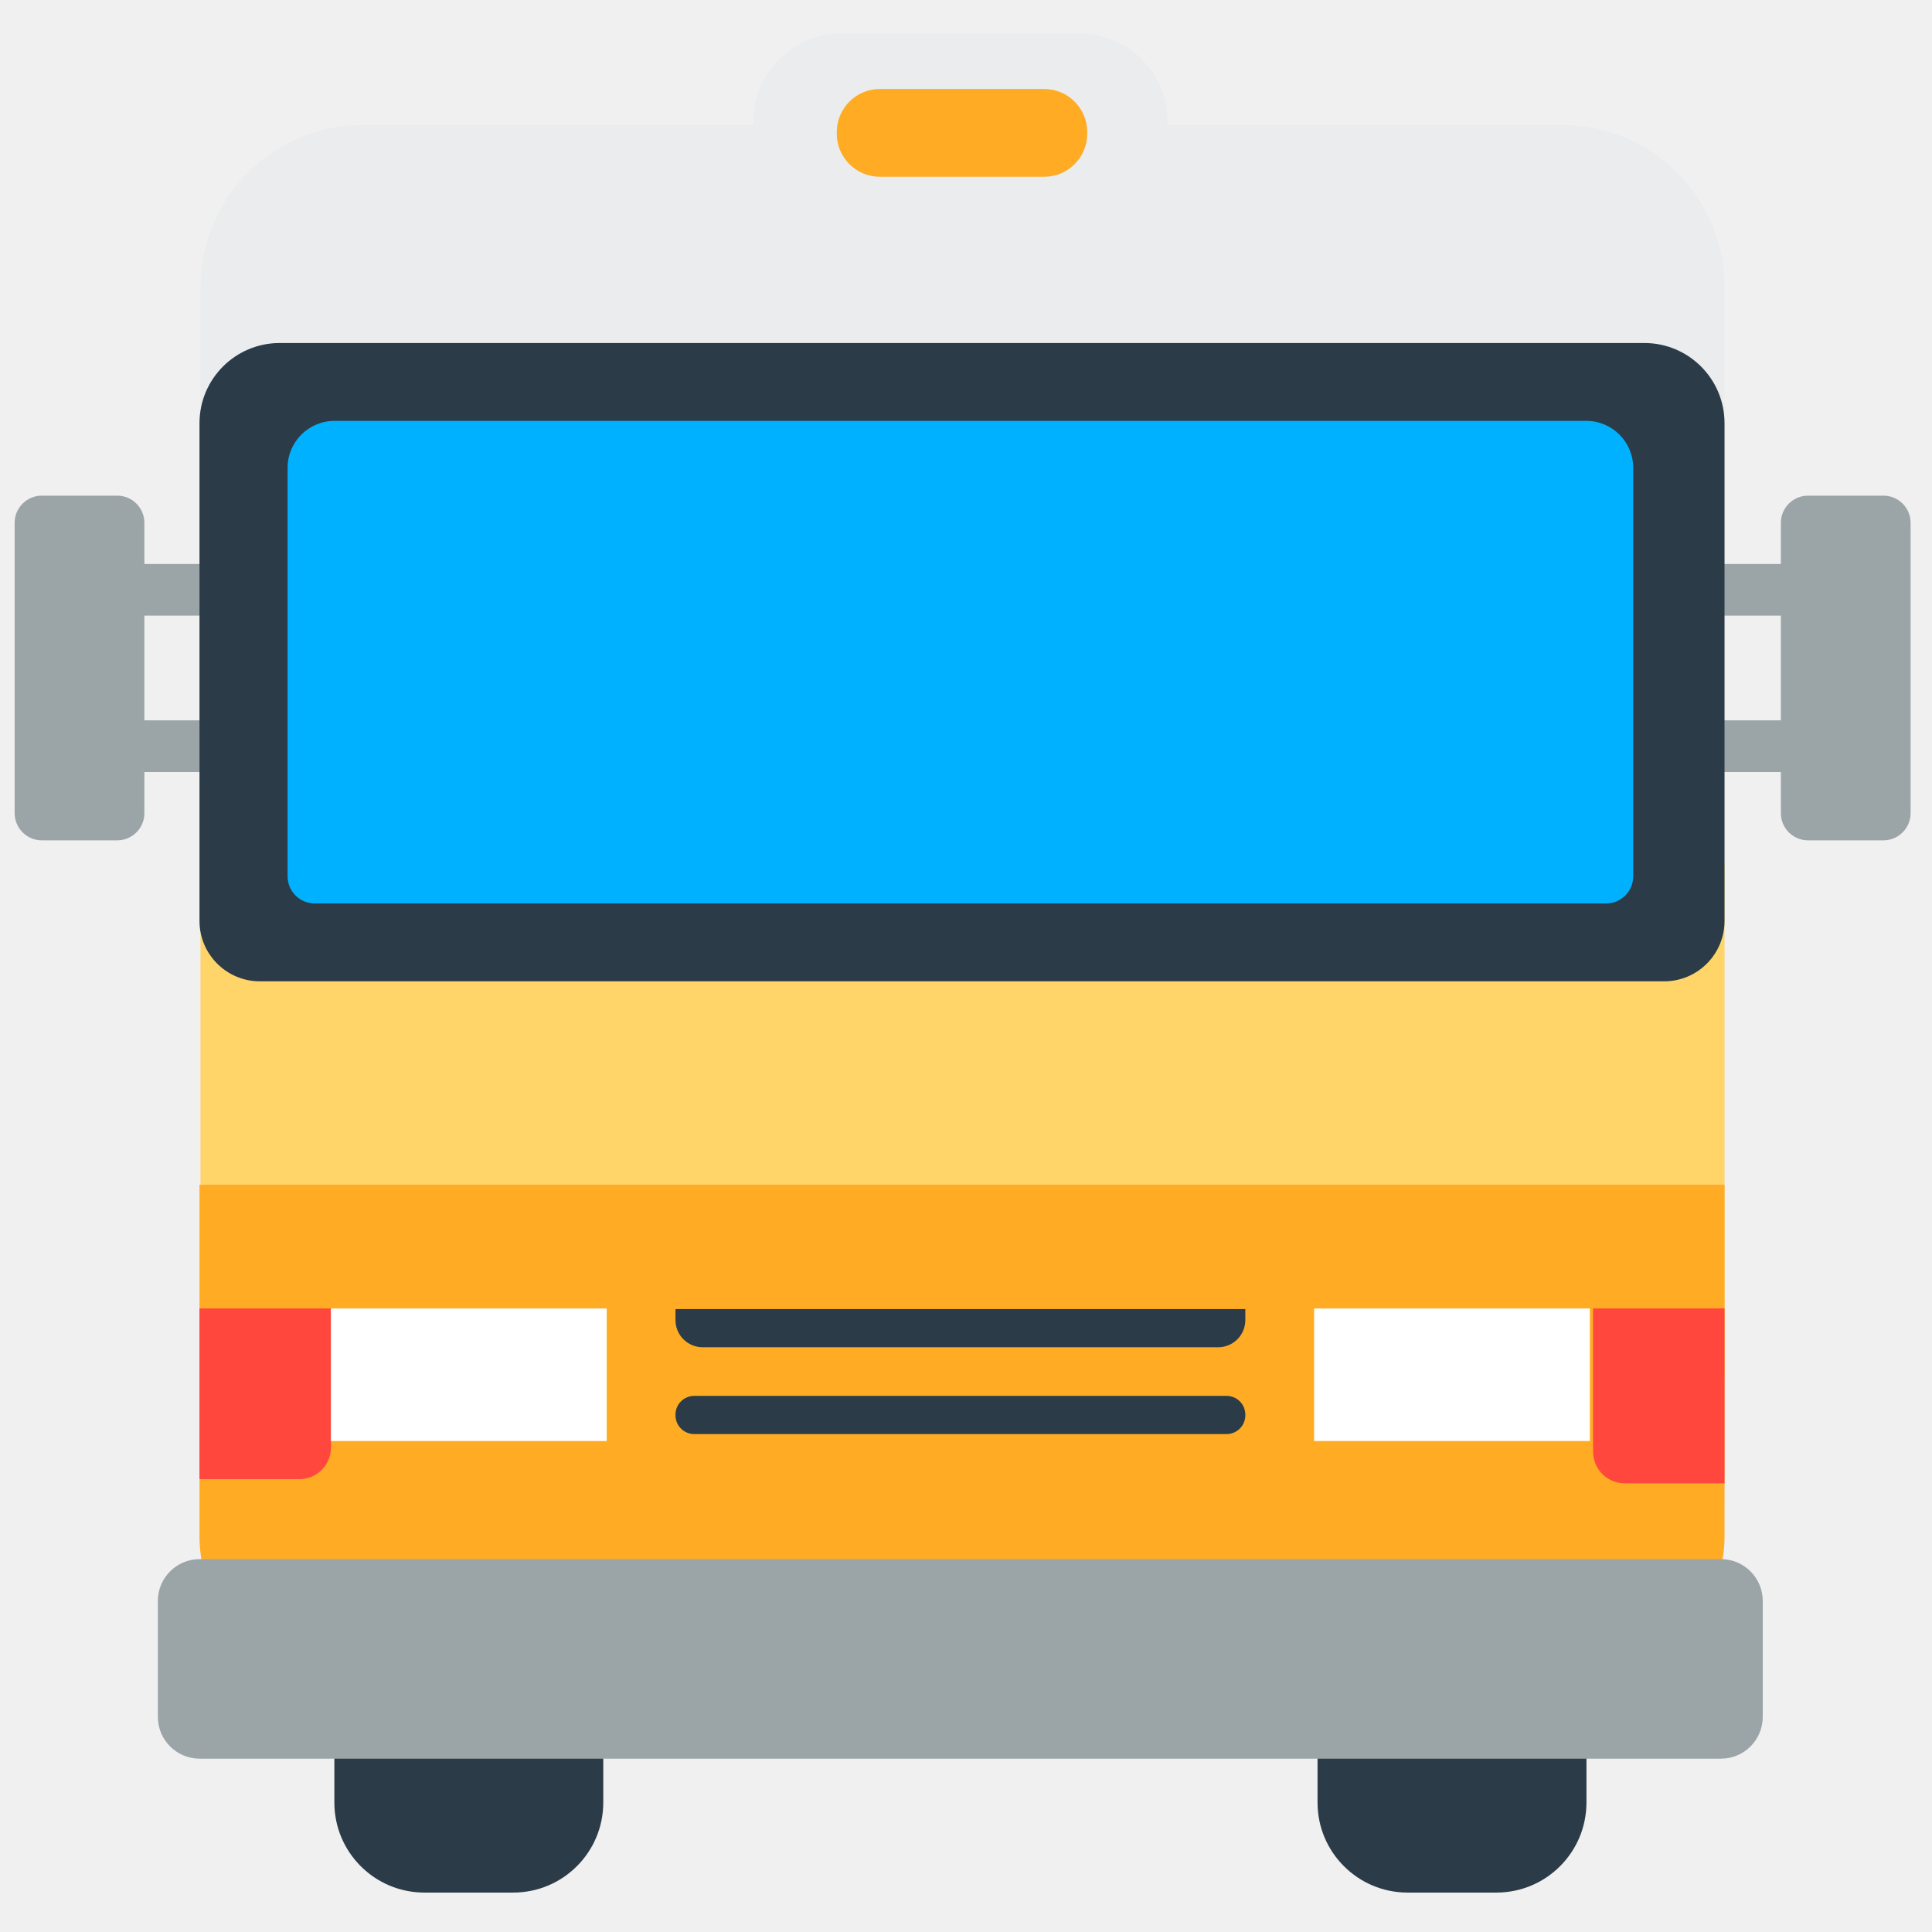
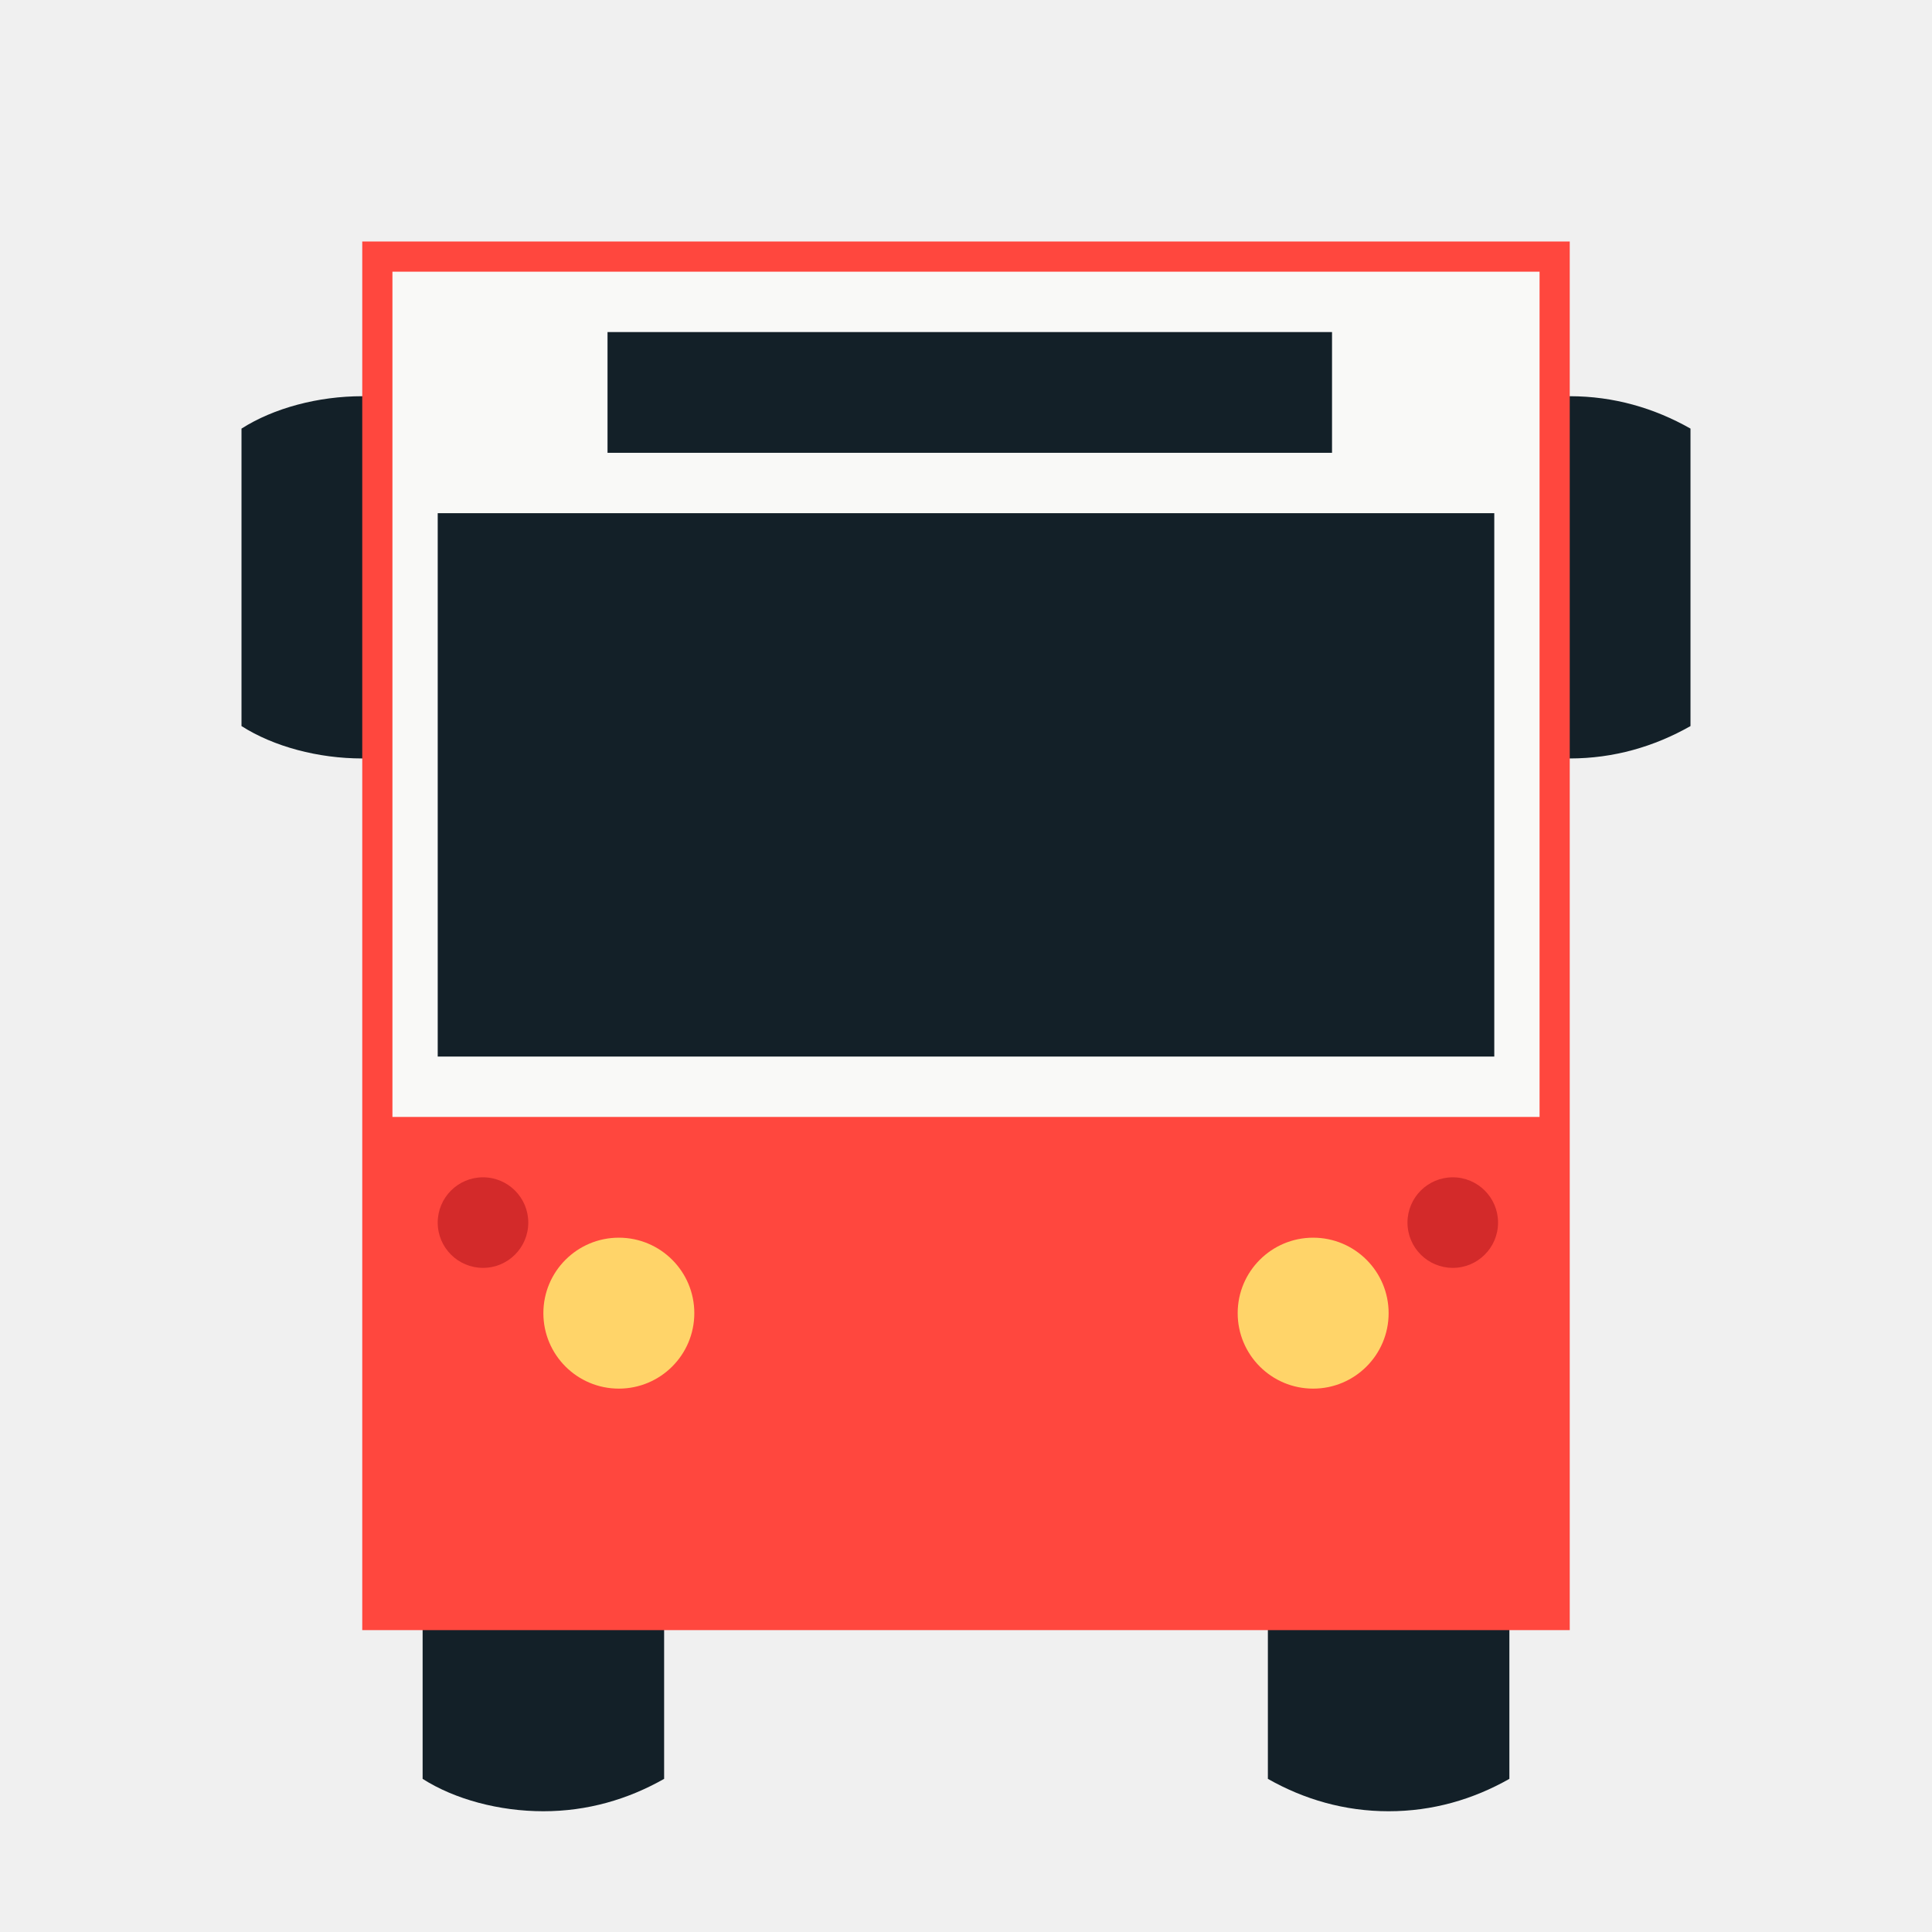
<svg xmlns="http://www.w3.org/2000/svg" version="1.1" x="0px" y="0px" viewBox="0 0 512 512" enable-background="new 0 0 512 512" xml:space="preserve">
  <g id="Layer_2">
-     <path fill="#EBECED" d="M414.106,33.134H309.363V32.06c0-12.764-10.347-23.111-23.111-23.111h-63.47   c-12.764,0-23.111,10.347-23.111,23.111v1.074H96.049c-23.7,0-42.912,19.266-42.912,43.032v321.021   c0,23.766,19.213,43.032,42.912,43.032h318.057c23.7,0,42.912-19.266,42.912-43.032V76.166   C457.018,52.4,437.806,33.134,414.106,33.134z" />
+     <path fill="#132028" d="M400,471.417c-9.6,5.449-20.339,8.583-32,8.583s-22.4-3.134-32-8.583V360.583   c9.6-5.449,20.339-8.583,32-8.583s22.4,3.134,32,8.583V471.417z M176,360.583c-9.6-5.449-20.339-8.583-32-8.583   s-23.467,3.134-32,8.583v110.833c8.533,5.449,20.339,8.583,32,8.583s22.4-3.134,32-8.583V360.583z M128,113.583   c-9.6-5.449-20.339-8.583-32-8.583s-23.467,3.134-32,8.583v78.833C72.533,197.866,84.339,201,96,201s22.4-3.134,32-8.583V113.583z    M448,113.583c-9.6-5.449-20.339-8.583-32-8.583s-23.467,3.134-32,8.583v78.833c8.533,5.449,20.339,8.583,32,8.583   s22.4-3.134,32-8.583V113.583z" />
  </g>
  <g id="Layer_3">
-     <path fill="#9BA5A8" d="M506.329,138.554v76.944c0,3.976-3.224,7.2-7.2,7.2h-19.98c-3.977,0-7.2-3.224-7.2-7.2v-10.905h-26.388   v-13.691h26.388v-27.753h-26.388v-13.691h26.388v-10.905c0-3.976,3.224-7.2,7.2-7.2h19.98   C503.105,131.354,506.329,134.577,506.329,138.554z M64.65,163.149v-13.691H38.262v-10.905c0-3.976-3.224-7.2-7.2-7.2h-19.98   c-3.976,0-7.2,3.224-7.2,7.2v76.944c0,3.976,3.224,7.2,7.2,7.2h19.98c3.976,0,7.2-3.224,7.2-7.2v-10.905H64.65v-13.691H38.262   v-27.753H64.65z" />
+     <rect x="96" y="64" fill="#FF473E" width="320" height="368" />
  </g>
  <g id="Layer_4">
-     <path fill="#2B3B47" d="M136.005,501.552h-23.529c-13.182,0-23.868-10.686-23.868-23.868v-49.201   c0-13.182,10.686-23.868,23.868-23.868h23.529c13.182,0,23.868,10.686,23.868,23.868v49.201   C159.873,490.866,149.187,501.552,136.005,501.552z M420.426,477.684v-49.201c0-13.182-10.686-23.868-23.868-23.868h-23.529   c-13.182,0-23.868,10.686-23.868,23.868v49.201c0,13.182,10.686,23.868,23.868,23.868h23.529   C409.74,501.552,420.426,490.866,420.426,477.684z" />
+     <rect x="104" y="72" fill="#F9F9F7" width="304" height="224" />
  </g>
  <g id="Layer_5">
-     <path fill="#FFD469" d="M438.546,382.211H71.61c-10.202,0-18.473-8.27-18.473-18.473V229.28h403.882v134.458   C457.018,373.94,448.748,382.211,438.546,382.211z" />
+     <path fill="#FFD469" d="M184,348c0,11.046-8.954,20-20,20s-20-8.954-20-20s8.954-20,20-20S184,336.954,184,348z M348,328   c-11.046,0-20,8.954-20,20s8.954,20,20,20s20-8.954,20-20S359.046,328,348,328z" />
  </g>
  <g id="Layer_6">
-     <path fill="#FFAB24" d="M457.018,407.33c0,18.164-14.725,32.889-32.889,32.889H85.758c-18.164,0-32.889-14.725-32.889-32.889   v-93.372h404.15V407.33z M288.133,35.423v-0.417c0-6.309-5.115-11.424-11.424-11.424h-43.53c-6.309,0-11.424,5.115-11.424,11.424   v0.417c0,6.309,5.115,11.424,11.424,11.424h43.53C283.018,46.848,288.133,41.733,288.133,35.423z" />
+     <path fill="#132028" d="M396,280H116V136h280V280z M353,88H161v32h192V88z" />
  </g>
  <g id="Layer_7">
-     <path fill="#FF473E" d="M52.868,346.757h34.83v36.874c0,4.615-3.741,8.357-8.357,8.357H52.868V346.757z M422.189,384.73   c0,4.615,3.741,8.357,8.357,8.357h26.473v-46.33h-34.83V384.73z" />
-   </g>
-   <g id="Layer_8">
-     <path fill="#FFFFFF" d="M160.782,381.886H87.698v-35.129h73.083V381.886z M421.335,346.757h-73.083v35.129h73.083V346.757z" />
-   </g>
-   <g id="Layer_9">
-     <path fill="#2B3B47" d="M322.822,357.035H186.211c-3.976,0-7.2-3.224-7.2-7.2v-2.923h151.011v2.923   C330.022,353.811,326.798,357.035,322.822,357.035z M330.022,375.074v-0.181c0-2.745-2.225-4.971-4.971-4.971H183.982   c-2.745,0-4.971,2.225-4.971,4.971v0.181c0,2.745,2.225,4.971,4.971,4.971h141.069   C327.796,380.044,330.022,377.819,330.022,375.074z M435.768,90.903H74.119c-11.736,0-21.25,9.514-21.25,21.25v131.901   c0,8.841,7.167,16.007,16.007,16.007h372.135c8.841,0,16.007-7.167,16.007-16.007V112.154   C457.018,100.417,447.504,90.903,435.768,90.903z" />
-   </g>
-   <g id="Layer_10">
-     <path fill="#9BA5A8" d="M456.071,466.067H52.907c-6.117,0-11.076-4.959-11.076-11.076v-30.728c0-6.117,4.959-11.076,11.076-11.076   h403.165c6.117,0,11.076,4.959,11.076,11.076v30.728C467.147,461.108,462.188,466.067,456.071,466.067z" />
-   </g>
-   <g id="Layer_11">
-     <path fill="#00B1FF" d="M420.376,111.536H88.657c-6.872,0-12.443,5.571-12.443,12.443V232.23c0,3.976,3.224,7.2,7.2,7.2h342.205   c3.976,0,7.2-3.224,7.2-7.2V123.979C432.819,117.107,427.248,111.536,420.376,111.536z" />
+     <path fill="#D32A2A" d="M140,324c0,6.627-5.373,12-12,12c-6.627,0-12-5.373-12-12s5.373-12,12-12C134.627,312,140,317.373,140,324z    M385,312c-6.627,0-12,5.373-12,12s5.373,12,12,12s12-5.373,12-12S391.627,312,385,312z" />
  </g>
</svg>
